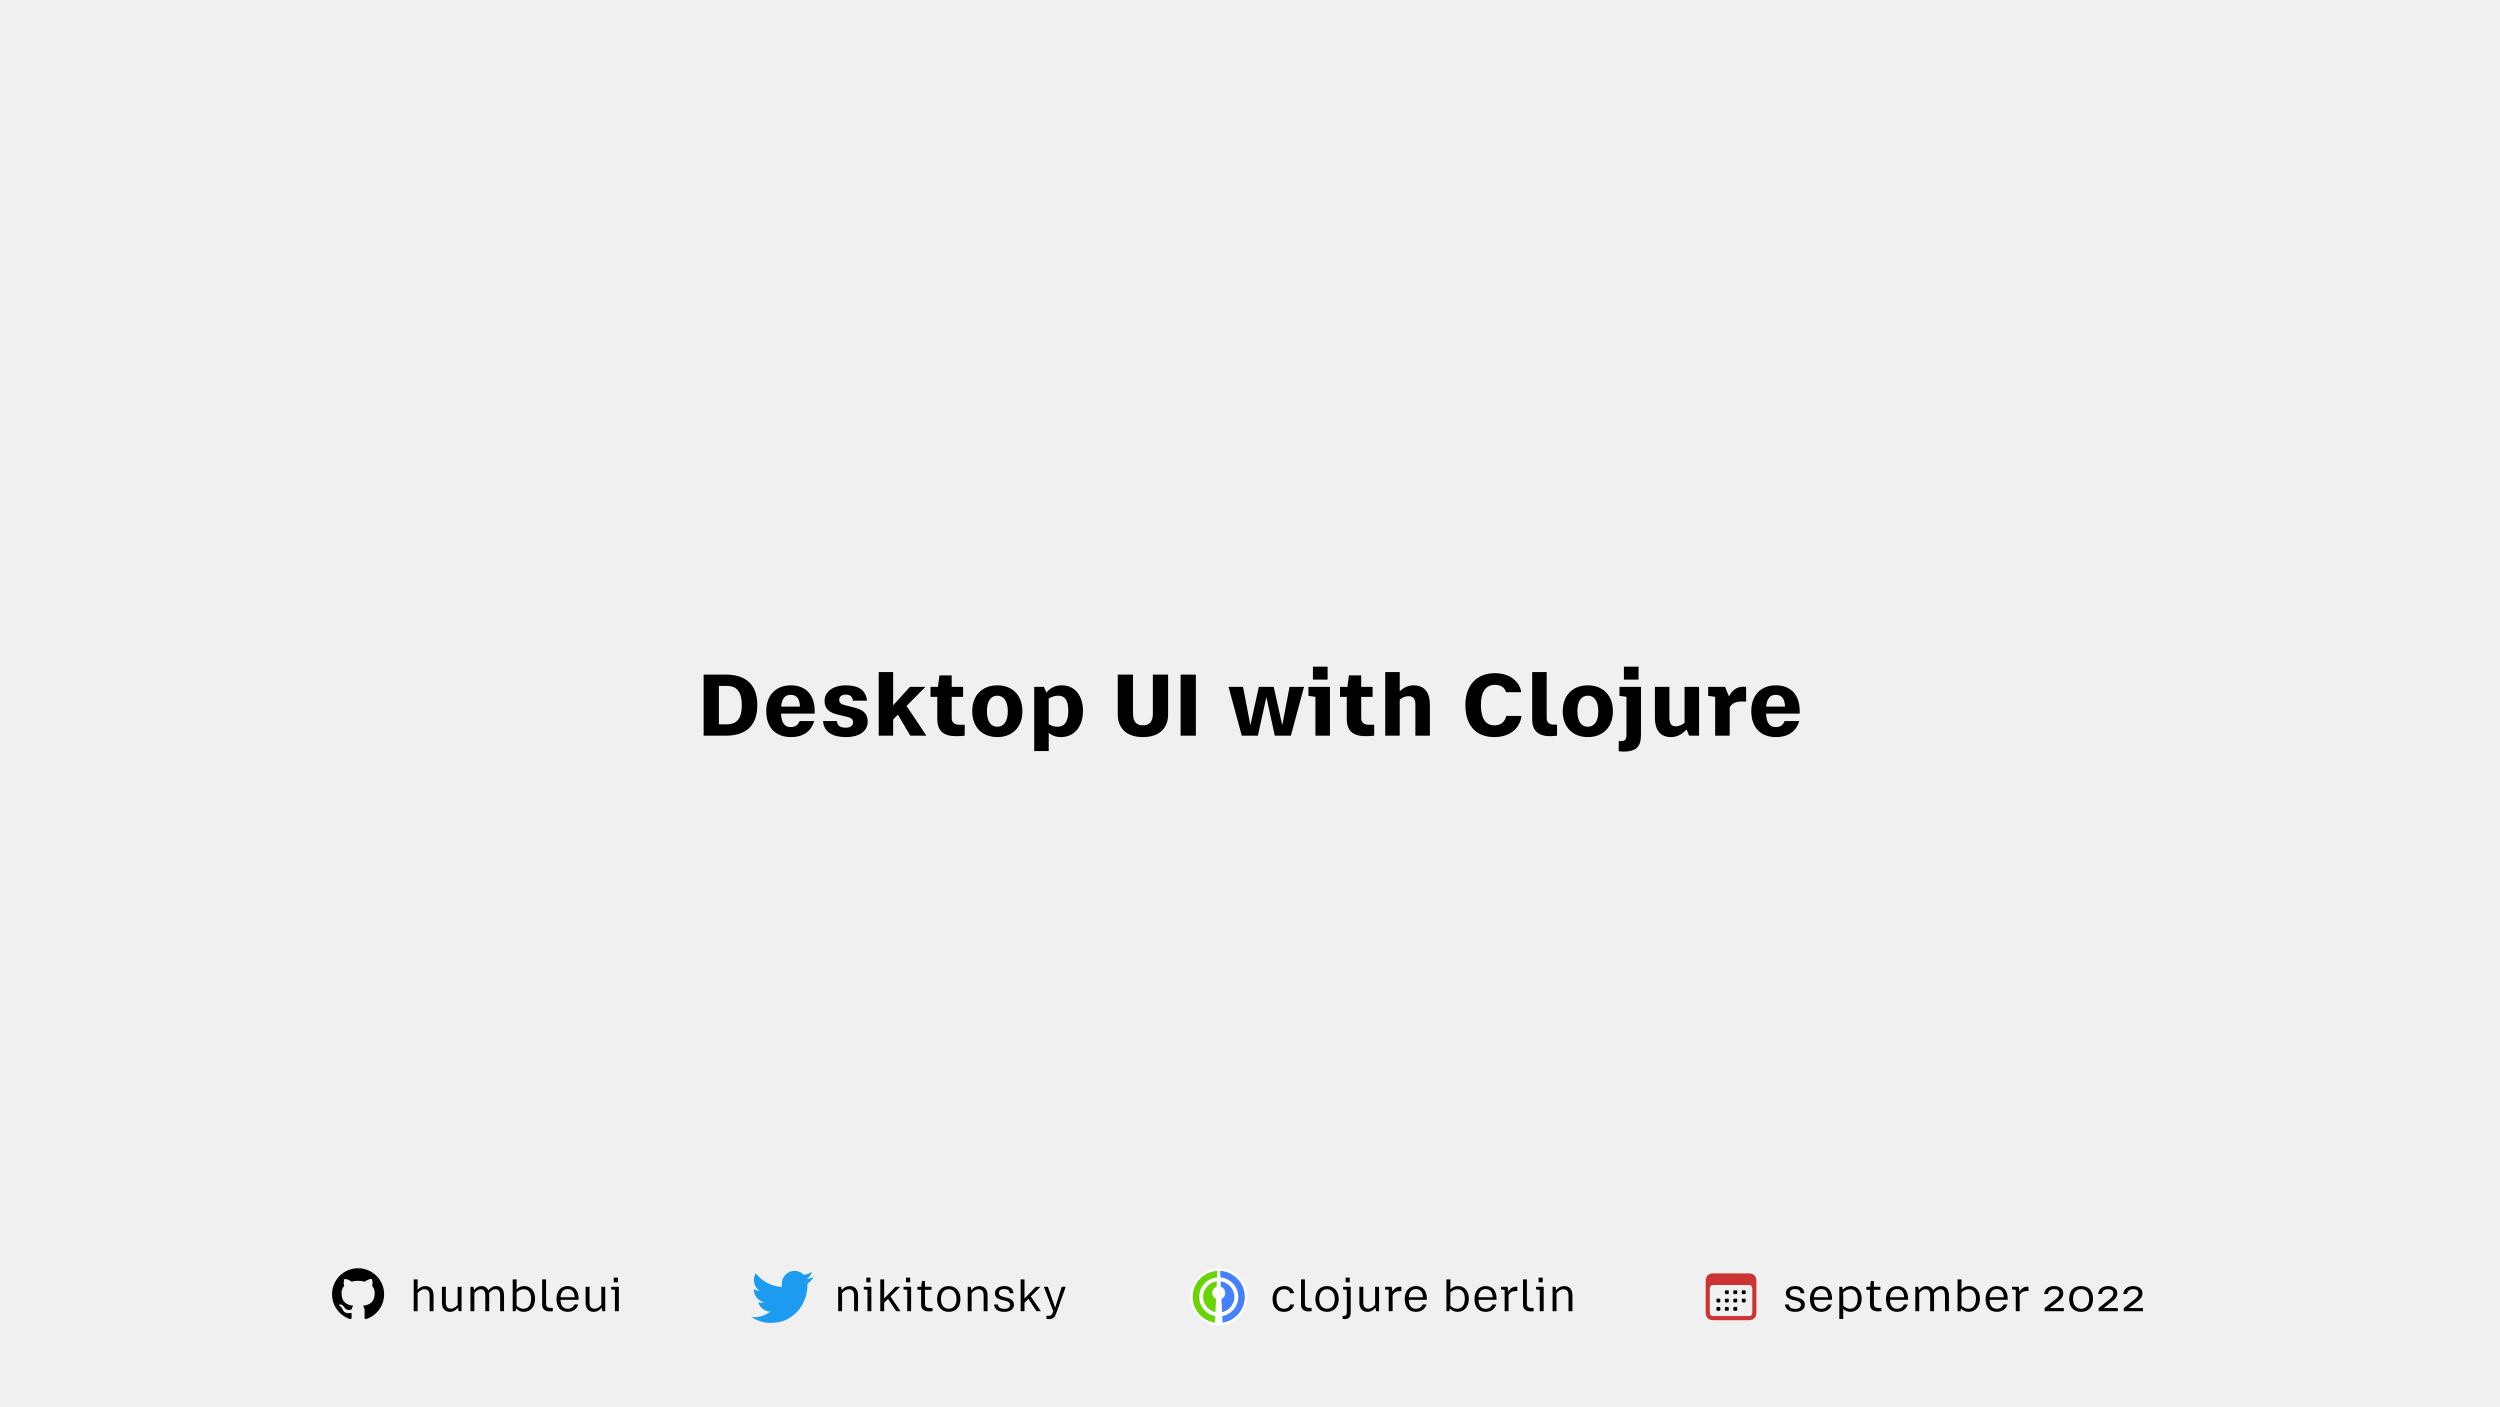
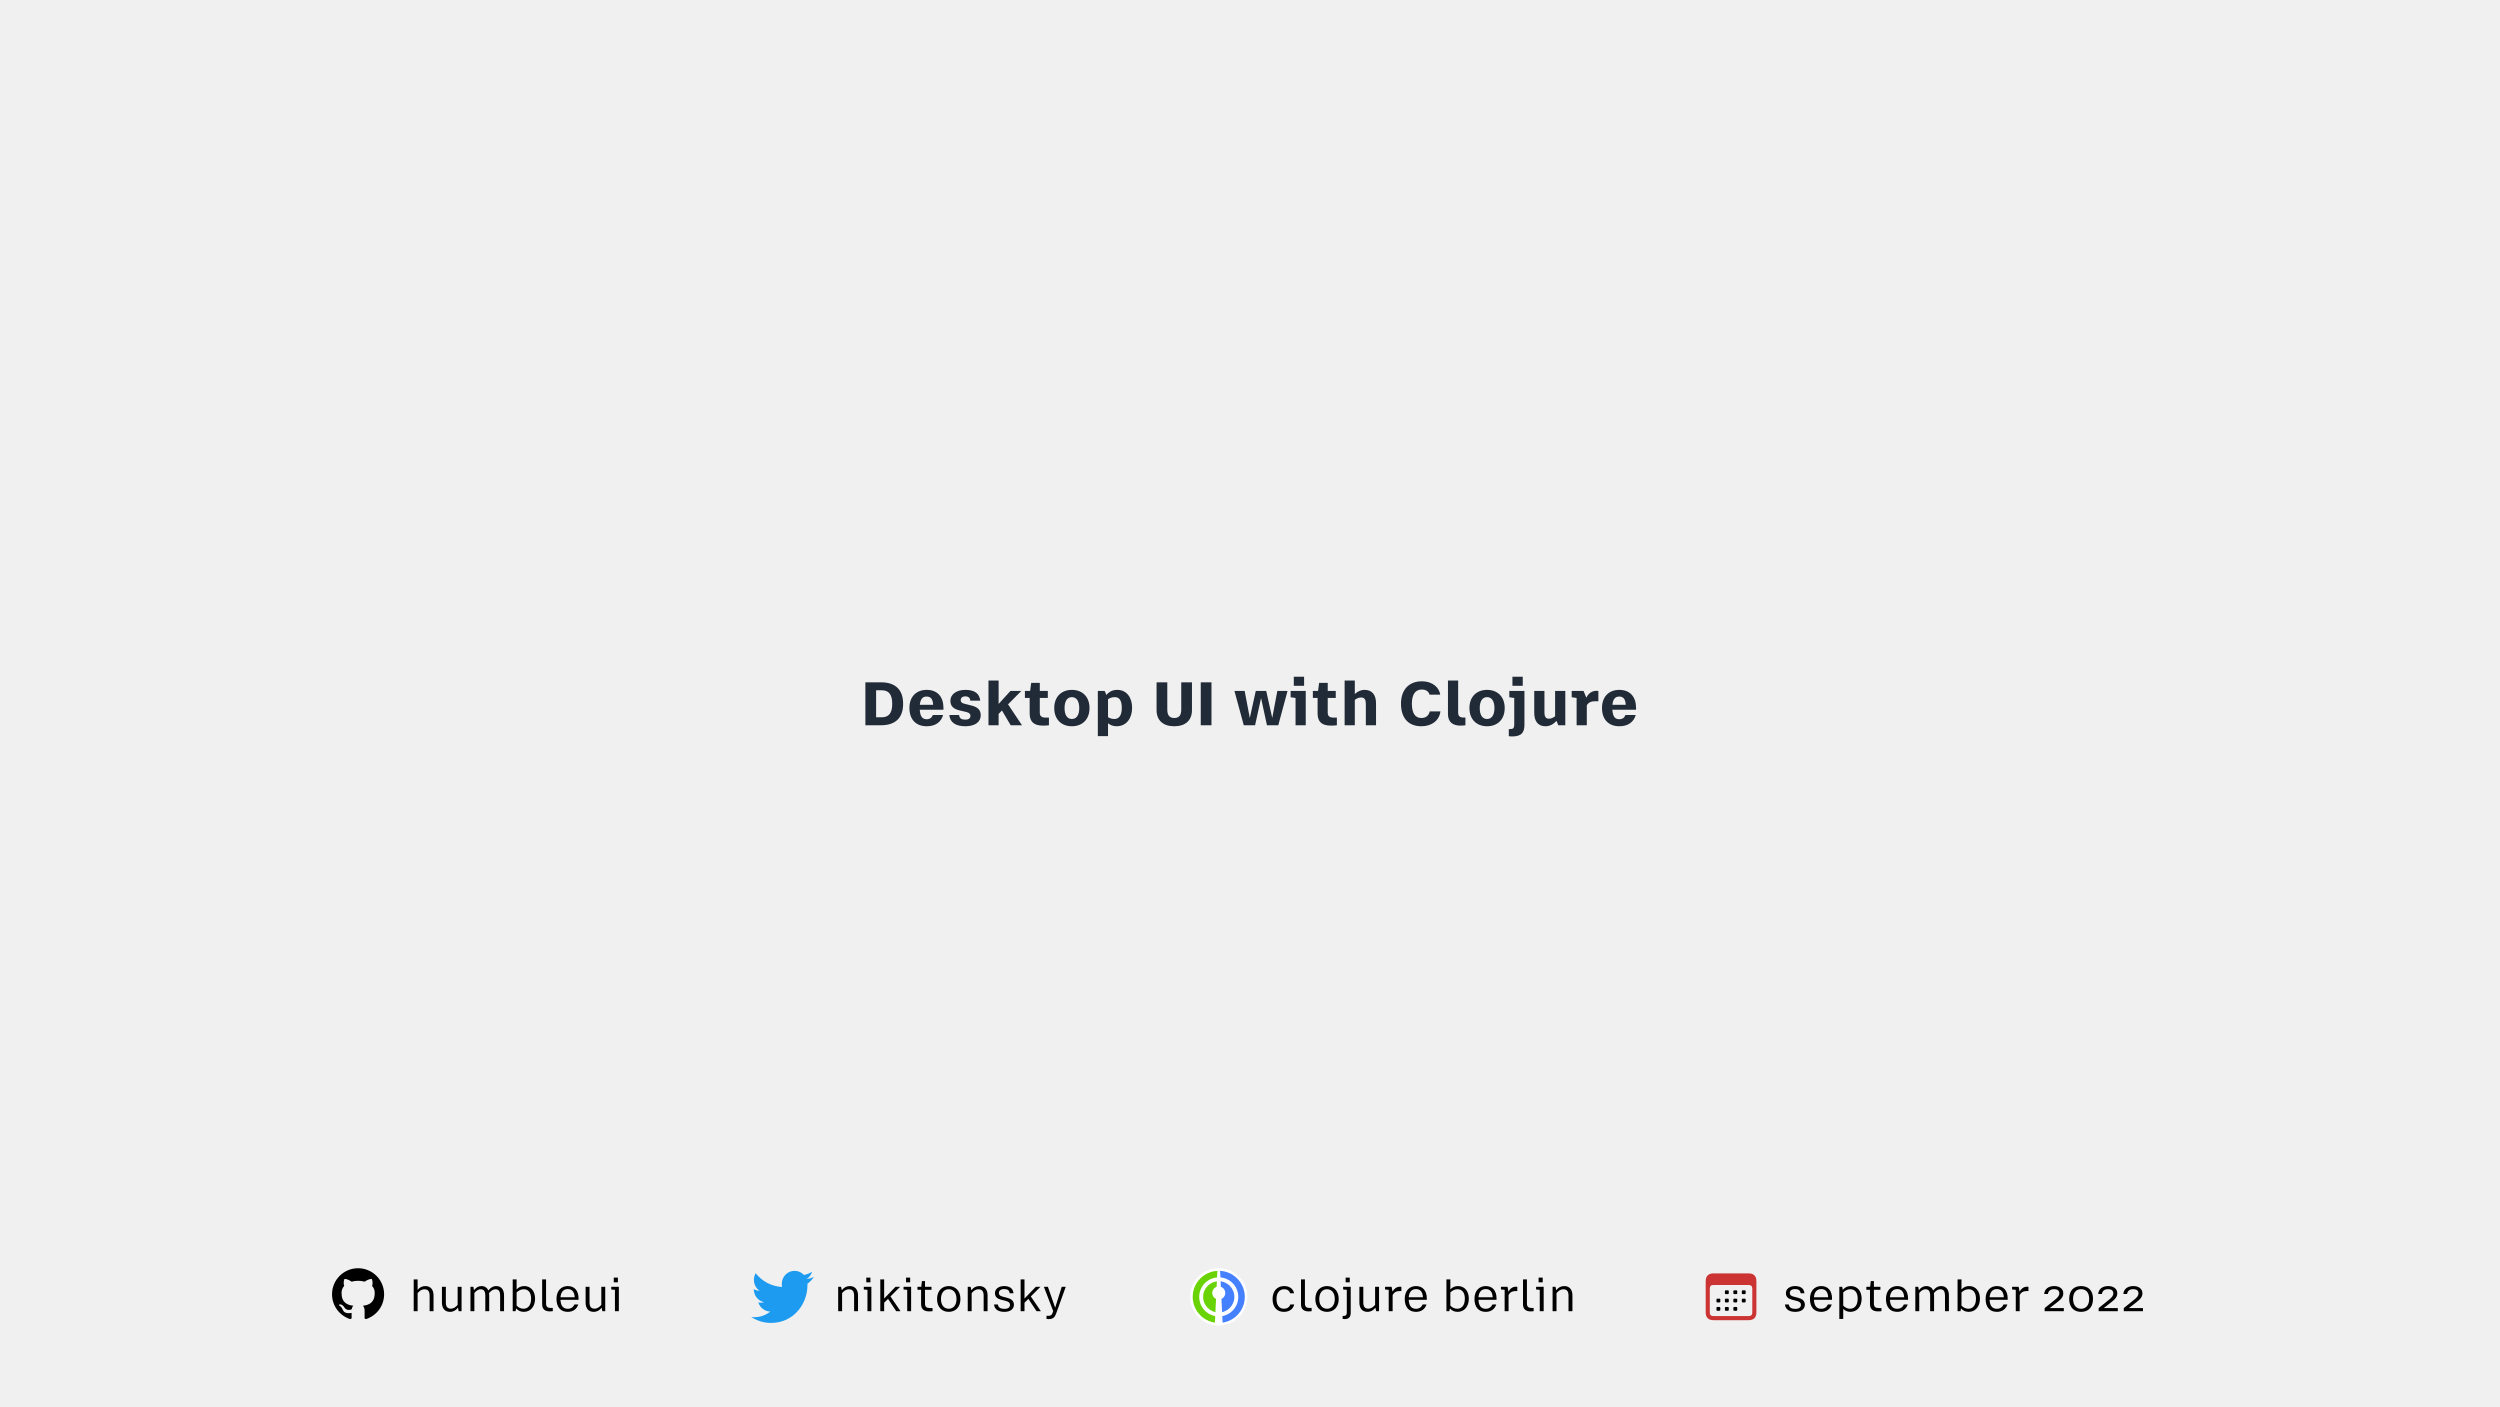
<svg xmlns="http://www.w3.org/2000/svg" width="1920" height="1080" viewBox="0 0 1920 1080" fill="none">
  <path d="M625 980.736C623.235 981.538 621.339 982.08 619.345 982.325C621.379 981.076 622.939 979.095 623.675 976.737C621.772 977.894 619.664 978.735 617.421 979.186C615.625 977.227 613.067 976 610.234 976C604.797 976 600.387 980.522 600.387 986.101C600.387 986.89 600.476 987.657 600.641 988.398C592.453 987.976 585.2 983.955 580.342 977.847C579.497 979.342 579.01 981.076 579.01 982.923C579.01 986.426 580.75 989.519 583.391 991.329C581.775 991.275 580.258 990.822 578.93 990.065V990.195C578.93 995.087 582.323 999.169 586.83 1000.1C586.001 1000.33 585.132 1000.45 584.236 1000.45C583.602 1000.45 582.983 1000.39 582.382 1000.27C583.636 1004.28 587.272 1007.2 591.582 1007.28C588.21 1009.99 583.963 1011.6 579.351 1011.6C578.556 1011.6 577.772 1011.56 577 1011.46C581.359 1014.33 586.534 1016 592.094 1016C610.211 1016 620.115 1000.61 620.115 987.271C620.115 986.838 620.104 986.4 620.085 985.966C622.009 984.54 623.679 982.765 624.996 980.743L625 980.736Z" fill="#1D9BF0" />
  <path d="M652.649 987.704C649.993 987.704 648.041 988.888 646.505 990.904L645.929 988.248H643.721V1007H646.729V993.144C648.041 991.512 649.705 990.168 652.041 990.168C654.857 990.168 655.945 991.992 655.945 995V1007H658.953V994.808C658.953 990.648 656.873 987.704 652.649 987.704ZM665.308 981.208V984.824H668.476V981.208H665.308ZM669.212 988.248H663.388V990.328L666.204 990.584V1007H669.212V988.248ZM691.617 1007L683.873 995.672L691.297 988.248H687.745L679.041 997.272V982.584H676.065V1007H679.041V1000.5L682.017 997.528L688.289 1007H691.617ZM695.839 981.208V984.824H699.007V981.208H695.839ZM699.743 988.248H693.919V990.328L696.735 990.584V1007H699.743V988.248ZM713.956 1004.57C711.62 1004.57 710.404 1003.58 710.404 1001.27V990.584H715.396V988.248H710.404V983.864H708.036L707.524 988.248H704.612V990.584H707.396V1001.53C707.396 1005.43 709.604 1007.16 713.636 1007.16C714.5 1007.16 715.46 1007.1 716.196 1007V1004.57H713.956ZM728.62 1007.51C733.708 1007.51 737.612 1003.99 737.612 997.656C737.612 991.256 733.676 987.704 728.62 987.704C723.596 987.704 719.66 991.224 719.66 997.656C719.66 1003.99 723.532 1007.51 728.62 1007.51ZM728.62 1005.11C725.228 1005.11 722.668 1002.55 722.668 997.656C722.668 992.696 725.228 990.136 728.62 990.136C732.044 990.136 734.604 992.696 734.604 997.656C734.604 1002.55 732.044 1005.11 728.62 1005.11ZM752.149 987.704C749.493 987.704 747.541 988.888 746.005 990.904L745.429 988.248H743.221V1007H746.229V993.144C747.541 991.512 749.205 990.168 751.541 990.168C754.357 990.168 755.445 991.992 755.445 995V1007H758.453V994.808C758.453 990.648 756.373 987.704 752.149 987.704ZM771.432 1007.51C776.04 1007.51 778.696 1005.24 778.696 1002.04C778.696 998.808 776.36 997.464 773.448 996.696L770.056 995.8C768.488 995.352 767.144 994.872 767.144 992.92C767.144 991.256 768.552 990.008 771.176 990.008C773.736 990.008 775.208 990.936 775.432 993.24H778.376C778.024 989.528 775.464 987.704 771.176 987.704C766.888 987.704 764.136 989.976 764.136 993.08C764.136 996.248 766.248 997.496 768.84 998.168L772.232 999.032C774.664 999.672 775.688 1000.5 775.688 1002.1C775.688 1003.9 774.344 1005.21 771.432 1005.21C768.424 1005.21 766.696 1004.22 766.376 1001.82H763.4C763.784 1005.4 766.376 1007.51 771.432 1007.51ZM799.398 1007L791.654 995.672L799.078 988.248H795.526L786.822 997.272V982.584H783.846V1007H786.822V1000.5L789.798 997.528L796.07 1007H799.398ZM805.412 1013.08C808.772 1013.08 810.148 1011.51 811.044 1008.98L818.5 988.248H815.428L810.372 1004.31L804.772 988.248H801.7L808.868 1006.94L808.292 1008.54C807.684 1010.2 806.532 1010.55 805.22 1010.55H803.716V1012.92C804.164 1013.02 804.836 1013.08 805.412 1013.08Z" fill="black" />
  <path fill-rule="evenodd" clip-rule="evenodd" d="M275 974C263.95 974 255 982.95 255 994C255 1002.85 260.725 1010.33 268.675 1012.98C269.675 1013.15 270.05 1012.55 270.05 1012.03C270.05 1011.55 270.025 1009.98 270.025 1008.3C265 1009.23 263.7 1007.07 263.3 1005.95C263.075 1005.37 262.1 1003.6 261.25 1003.12C260.55 1002.75 259.55 1001.82 261.225 1001.8C262.8 1001.77 263.925 1003.25 264.3 1003.85C266.1 1006.87 268.975 1006.03 270.125 1005.5C270.3 1004.2 270.825 1003.32 271.4 1002.82C266.95 1002.32 262.3 1000.6 262.3 992.95C262.3 990.775 263.075 988.975 264.35 987.575C264.15 987.075 263.45 985.025 264.55 982.275C264.55 982.275 266.225 981.75 270.05 984.325C271.65 983.875 273.35 983.65 275.05 983.65C276.75 983.65 278.45 983.875 280.05 984.325C283.875 981.725 285.55 982.275 285.55 982.275C286.65 985.025 285.95 987.075 285.75 987.575C287.025 988.975 287.8 990.75 287.8 992.95C287.8 1000.62 283.125 1002.32 278.675 1002.82C279.4 1003.45 280.025 1004.65 280.025 1006.53C280.025 1009.2 280 1011.35 280 1012.03C280 1012.55 280.375 1013.18 281.375 1012.98C285.345 1011.63 288.795 1009.08 291.24 1005.68C293.684 1002.28 294.999 998.191 295 994C295 982.95 286.05 974 275 974Z" fill="black" />
  <path d="M326.649 987.704C324.121 987.704 322.265 988.792 320.729 990.616V982.584H317.721V1007H320.729V993.144C322.041 991.512 323.705 990.168 326.041 990.168C328.857 990.168 329.945 991.992 329.945 995V1007H332.953V994.808C332.953 990.648 330.873 987.704 326.649 987.704ZM351.468 1002.14C350.188 1003.67 348.492 1005.05 346.22 1005.05C343.724 1005.05 342.412 1003.58 342.412 1000.28V988.248H339.404V1000.41C339.404 1004.6 341.484 1007.51 345.58 1007.51C348.204 1007.51 350.124 1006.33 351.724 1004.31L352.268 1007H354.476V988.248H351.468V1002.14ZM381.155 987.704C378.499 987.704 376.611 989.112 375.043 991.096C374.147 989.016 372.387 987.704 369.763 987.704C367.331 987.704 365.571 988.888 364.067 990.872L363.523 988.248H361.315V1007H364.323V993.016C365.571 991.48 367.107 990.168 369.219 990.168C371.715 990.168 372.707 991.928 372.707 995V1007H375.715V994.808C375.715 994.2 375.683 993.656 375.587 993.112C376.867 991.576 378.403 990.168 380.611 990.168C383.139 990.168 384.099 991.96 384.099 995V1007H387.107V994.808C387.107 990.68 385.155 987.704 381.155 987.704ZM402.68 987.704C400.248 987.704 398.328 988.536 396.76 990.296V982.584H393.752V1007H395.96L396.408 1004.86C397.848 1006.46 399.704 1007.51 402.264 1007.51C407.32 1007.51 410.936 1003.61 410.936 997.368C410.936 991.512 407.608 987.704 402.68 987.704ZM402.04 1005.11C399.8 1005.11 398.072 1004.06 396.76 1002.68V992.6C398.136 991.288 399.896 990.136 402.264 990.136C405.56 990.136 407.896 992.472 407.896 997.368C407.896 1002.9 405.176 1005.11 402.04 1005.11ZM422.773 1004.5C420.757 1004.5 419.381 1003.64 419.381 1001.24V982.584H416.373V1001.69C416.341 1005.72 418.965 1007.16 422.229 1007.16C423.093 1007.16 423.701 1007.1 424.533 1007V1004.5H422.773ZM444.339 997.368C444.339 991.064 441.139 987.704 436.051 987.704C431.155 987.704 427.379 991.128 427.379 997.592C427.379 1003.99 430.675 1007.51 436.019 1007.51C440.083 1007.51 442.963 1005.4 444.115 1001.82H441.171C440.211 1003.96 438.515 1005.14 436.019 1005.14C432.659 1005.14 430.643 1003.03 430.451 998.232H444.339V997.368ZM430.451 996.28C430.739 992.44 432.627 990.008 436.051 990.008C439.411 990.008 441.171 992.248 441.363 996.28H430.451ZM461.812 1002.14C460.532 1003.67 458.836 1005.05 456.564 1005.05C454.068 1005.05 452.756 1003.58 452.756 1000.28V988.248H449.748V1000.41C449.748 1004.6 451.828 1007.51 455.924 1007.51C458.548 1007.51 460.468 1006.33 462.068 1004.31L462.612 1007H464.82V988.248H461.812V1002.14ZM471.37 981.208V984.824H474.538V981.208H471.37ZM475.274 988.248H469.45V990.328L472.266 990.584V1007H475.274V988.248Z" fill="black" />
  <path d="M1316.11 1013.91H1342.79C1346.88 1013.91 1348.91 1011.88 1348.91 1007.85V984.004C1348.91 979.98 1346.88 977.949 1342.79 977.949H1316.11C1312.03 977.949 1309.98 979.961 1309.98 984.004V1007.85C1309.98 1011.89 1312.03 1013.91 1316.11 1013.91ZM1315.82 1010.76C1314.08 1010.76 1313.12 1009.84 1313.12 1008.03V989.609C1313.12 987.812 1314.08 986.875 1315.82 986.875H1343.05C1344.79 986.875 1345.76 987.812 1345.76 989.609V1008.03C1345.76 1009.84 1344.79 1010.76 1343.05 1010.76H1315.82Z" fill="#CC3333" />
  <path d="M1326.8 993.887H1325.64C1324.96 993.887 1324.73 993.691 1324.73 993.008V991.855C1324.73 991.172 1324.96 990.957 1325.64 990.957H1326.8C1327.48 990.957 1327.7 991.172 1327.7 991.855V993.008C1327.7 993.691 1327.48 993.887 1326.8 993.887Z" fill="black" />
  <path d="M1333.28 993.887H1332.13C1331.45 993.887 1331.21 993.691 1331.21 993.008V991.855C1331.21 991.172 1331.45 990.957 1332.13 990.957H1333.28C1333.96 990.957 1334.2 991.172 1334.2 991.855V993.008C1334.2 993.691 1333.96 993.887 1333.28 993.887Z" fill="black" />
  <path d="M1339.77 993.887H1338.61C1337.93 993.887 1337.71 993.691 1337.71 993.008V991.855C1337.71 991.172 1337.93 990.957 1338.61 990.957H1339.77C1340.45 990.957 1340.68 991.172 1340.68 991.855V993.008C1340.68 993.691 1340.45 993.887 1339.77 993.887Z" fill="black" />
  <path d="M1320.29 1000.27H1319.16C1318.46 1000.27 1318.24 1000.08 1318.24 999.395V998.242C1318.24 997.559 1318.46 997.363 1319.16 997.363H1320.29C1321 997.363 1321.21 997.559 1321.21 998.242V999.395C1321.21 1000.08 1321 1000.27 1320.29 1000.27Z" fill="black" />
  <path d="M1326.8 1000.27H1325.64C1324.96 1000.27 1324.73 1000.08 1324.73 999.395V998.242C1324.73 997.559 1324.96 997.363 1325.64 997.363H1326.8C1327.48 997.363 1327.7 997.559 1327.7 998.242V999.395C1327.7 1000.08 1327.48 1000.27 1326.8 1000.27Z" fill="black" />
  <path d="M1333.28 1000.27H1332.13C1331.45 1000.27 1331.21 1000.08 1331.21 999.395V998.242C1331.21 997.559 1331.45 997.363 1332.13 997.363H1333.28C1333.96 997.363 1334.2 997.559 1334.2 998.242V999.395C1334.2 1000.08 1333.96 1000.27 1333.28 1000.27Z" fill="black" />
  <path d="M1339.77 1000.27H1338.61C1337.93 1000.27 1337.71 1000.08 1337.71 999.395V998.242C1337.71 997.559 1337.93 997.363 1338.61 997.363H1339.77C1340.45 997.363 1340.68 997.559 1340.68 998.242V999.395C1340.68 1000.08 1340.45 1000.27 1339.77 1000.27Z" fill="black" />
  <path d="M1320.29 1006.68H1319.16C1318.46 1006.68 1318.24 1006.46 1318.24 1005.78V1004.63C1318.24 1003.95 1318.46 1003.75 1319.16 1003.75H1320.29C1321 1003.75 1321.21 1003.95 1321.21 1004.63V1005.78C1321.21 1006.46 1321 1006.68 1320.29 1006.68Z" fill="black" />
  <path d="M1326.8 1006.68H1325.64C1324.96 1006.68 1324.73 1006.46 1324.73 1005.78V1004.63C1324.73 1003.95 1324.96 1003.75 1325.64 1003.75H1326.8C1327.48 1003.75 1327.7 1003.95 1327.7 1004.63V1005.78C1327.7 1006.46 1327.48 1006.68 1326.8 1006.68Z" fill="black" />
  <path d="M1333.28 1006.68H1332.13C1331.45 1006.68 1331.21 1006.46 1331.21 1005.78V1004.63C1331.21 1003.95 1331.45 1003.75 1332.13 1003.75H1333.28C1333.96 1003.75 1334.2 1003.95 1334.2 1004.63V1005.78C1334.2 1006.46 1333.96 1006.68 1333.28 1006.68Z" fill="black" />
  <path d="M1378.87 1007.51C1383.48 1007.51 1386.13 1005.24 1386.13 1002.04C1386.13 998.808 1383.8 997.464 1380.89 996.696L1377.49 995.8C1375.93 995.352 1374.58 994.872 1374.58 992.92C1374.58 991.256 1375.99 990.008 1378.61 990.008C1381.17 990.008 1382.65 990.936 1382.87 993.24H1385.81C1385.46 989.528 1382.9 987.704 1378.61 987.704C1374.33 987.704 1371.57 989.976 1371.57 993.08C1371.57 996.248 1373.69 997.496 1376.28 998.168L1379.67 999.032C1382.1 999.672 1383.13 1000.5 1383.13 1002.1C1383.13 1003.9 1381.78 1005.21 1378.87 1005.21C1375.86 1005.21 1374.13 1004.22 1373.81 1001.82H1370.84C1371.22 1005.4 1373.81 1007.51 1378.87 1007.51ZM1407 997.368C1407 991.064 1403.8 987.704 1398.71 987.704C1393.81 987.704 1390.04 991.128 1390.04 997.592C1390.04 1003.99 1393.33 1007.51 1398.68 1007.51C1402.74 1007.51 1405.62 1005.4 1406.77 1001.82H1403.83C1402.87 1003.96 1401.17 1005.14 1398.68 1005.14C1395.32 1005.14 1393.3 1003.03 1393.11 998.232H1407V997.368ZM1393.11 996.28C1393.4 992.44 1395.28 990.008 1398.71 990.008C1402.07 990.008 1403.83 992.248 1404.02 996.28H1393.11ZM1421.49 987.704C1418.93 987.704 1416.92 988.632 1415.28 990.616L1414.8 988.248H1412.6V1012.92H1415.6V1005.24C1416.98 1006.62 1418.74 1007.51 1421.08 1007.51C1426.13 1007.51 1429.75 1003.61 1429.75 997.368C1429.75 991.512 1426.42 987.704 1421.49 987.704ZM1420.85 1005.11C1418.64 1005.11 1416.95 1004.06 1415.6 1002.71V992.6C1417.01 991.256 1418.74 990.136 1421.08 990.136C1424.37 990.136 1426.71 992.472 1426.71 997.368C1426.71 1002.9 1423.99 1005.11 1420.85 1005.11ZM1442.71 1004.57C1440.37 1004.57 1439.15 1003.58 1439.15 1001.27V990.584H1444.15V988.248H1439.15V983.864H1436.79L1436.27 988.248H1433.36V990.584H1436.15V1001.53C1436.15 1005.43 1438.35 1007.16 1442.39 1007.16C1443.25 1007.16 1444.21 1007.1 1444.95 1007V1004.57H1442.71ZM1465.37 997.368C1465.37 991.064 1462.17 987.704 1457.08 987.704C1452.19 987.704 1448.41 991.128 1448.41 997.592C1448.41 1003.99 1451.71 1007.51 1457.05 1007.51C1461.11 1007.51 1463.99 1005.4 1465.15 1001.82H1462.2C1461.24 1003.96 1459.55 1005.14 1457.05 1005.14C1453.69 1005.14 1451.67 1003.03 1451.48 998.232H1465.37V997.368ZM1451.48 996.28C1451.77 992.44 1453.66 990.008 1457.08 990.008C1460.44 990.008 1462.2 992.248 1462.39 996.28H1451.48ZM1490.81 987.704C1488.15 987.704 1486.27 989.112 1484.7 991.096C1483.8 989.016 1482.04 987.704 1479.42 987.704C1476.99 987.704 1475.23 988.888 1473.72 990.872L1473.18 988.248H1470.97V1007H1473.98V993.016C1475.23 991.48 1476.76 990.168 1478.87 990.168C1481.37 990.168 1482.36 991.928 1482.36 995V1007H1485.37V994.808C1485.37 994.2 1485.34 993.656 1485.24 993.112C1486.52 991.576 1488.06 990.168 1490.27 990.168C1492.79 990.168 1493.75 991.96 1493.75 995V1007H1496.76V994.808C1496.76 990.68 1494.81 987.704 1490.81 987.704ZM1512.34 987.704C1509.9 987.704 1507.98 988.536 1506.42 990.296V982.584H1503.41V1007H1505.62L1506.06 1004.86C1507.5 1006.46 1509.36 1007.51 1511.92 1007.51C1516.98 1007.51 1520.59 1003.61 1520.59 997.368C1520.59 991.512 1517.26 987.704 1512.34 987.704ZM1511.7 1005.11C1509.46 1005.11 1507.73 1004.06 1506.42 1002.68V992.6C1507.79 991.288 1509.55 990.136 1511.92 990.136C1515.22 990.136 1517.55 992.472 1517.55 997.368C1517.55 1002.9 1514.83 1005.11 1511.7 1005.11ZM1541.9 997.368C1541.9 991.064 1538.7 987.704 1533.61 987.704C1528.72 987.704 1524.94 991.128 1524.94 997.592C1524.94 1003.99 1528.24 1007.51 1533.58 1007.51C1537.65 1007.51 1540.53 1005.4 1541.68 1001.82H1538.73C1537.77 1003.96 1536.08 1005.14 1533.58 1005.14C1530.22 1005.14 1528.21 1003.03 1528.01 998.232H1541.9V997.368ZM1528.01 996.28C1528.3 992.44 1530.19 990.008 1533.61 990.008C1536.97 990.008 1538.73 992.248 1538.93 996.28H1528.01ZM1556.62 988.184C1554.29 988.184 1552.21 989.72 1551.05 991.992L1550.32 988.248H1545.29V990.328L1548.11 990.584V1007H1551.12V994.712C1552.27 992.184 1554.32 991.544 1556.56 991.544H1557.84V988.248C1557.55 988.216 1557.17 988.184 1556.62 988.184ZM1580.4 999.768C1582.84 997.848 1584.6 996.088 1584.6 993.24C1584.6 989.944 1581.94 987.704 1577.65 987.704C1573.17 987.704 1570.29 989.944 1569.94 993.784H1572.79C1573.17 991.352 1574.77 990.072 1577.65 990.072C1580.08 990.072 1581.56 991.192 1581.56 993.24C1581.56 995.32 1580.08 996.696 1578.04 998.36L1570.29 1004.6V1007H1585.01V1004.6H1574.2L1580.4 999.768ZM1598.28 1007.51C1603.37 1007.51 1607.43 1004.47 1607.43 997.56C1607.43 990.552 1603.37 987.704 1598.28 987.704C1593.19 987.704 1589.13 990.552 1589.13 997.56C1589.13 1004.47 1593.23 1007.51 1598.28 1007.51ZM1598.31 1005.14C1595.05 1005.14 1592.11 1002.9 1592.11 997.56C1592.11 992.088 1595.02 990.072 1598.28 990.072C1601.58 990.072 1604.49 992.152 1604.49 997.56C1604.49 1002.94 1601.51 1005.14 1598.31 1005.14ZM1621.87 999.768C1624.31 997.848 1626.07 996.088 1626.07 993.24C1626.07 989.944 1623.41 987.704 1619.12 987.704C1614.64 987.704 1611.76 989.944 1611.41 993.784H1614.26C1614.64 991.352 1616.24 990.072 1619.12 990.072C1621.55 990.072 1623.03 991.192 1623.03 993.24C1623.03 995.32 1621.55 996.696 1619.51 998.36L1611.76 1004.6V1007H1626.48V1004.6H1615.67L1621.87 999.768ZM1641.19 999.768C1643.62 997.848 1645.38 996.088 1645.38 993.24C1645.38 989.944 1642.72 987.704 1638.43 987.704C1633.95 987.704 1631.07 989.944 1630.72 993.784H1633.57C1633.95 991.352 1635.55 990.072 1638.43 990.072C1640.87 990.072 1642.34 991.192 1642.34 993.24C1642.34 995.32 1640.87 996.696 1638.82 998.36L1631.07 1004.6V1007H1645.79V1004.6H1634.98L1641.19 999.768Z" fill="black" />
  <circle cx="936" cy="996" r="22" fill="white" />
  <path d="M936 1016C924.954 1016 916 1007.05 916 996C916 984.954 924.954 976 936 976V1016Z" fill="#6AD305" />
  <path d="M936 1016C947.046 1016 956 1007.05 956 996C956 984.954 947.046 976 936 976V1016Z" fill="#4581FF" />
  <circle cx="936" cy="996" r="15" fill="white" />
  <path d="M936 984C929.373 984 924 989.373 924 996C924 1002.63 929.373 1008 936 1008V984Z" fill="#6AD305" />
  <path d="M936 984C942.627 984 948 989.373 948 996C948 1002.63 942.627 1008 936 1008V984Z" fill="#4581FF" />
  <path d="M937 975H935L933 1017.04L939 1017L937 975Z" fill="white" />
  <circle cx="936" cy="993" r="5" fill="white" />
  <path d="M986.068 1007.51C990.036 1007.51 993.108 1005.46 993.972 1001.82H990.964C990.26 1003.99 988.34 1005.11 986.068 1005.11C982.708 1005.11 980.34 1002.62 980.34 997.656C980.34 992.76 982.772 990.136 986.164 990.136C988.948 990.136 990.196 991.416 990.868 993.24H993.876C993.108 989.944 990.644 987.704 986.164 987.704C980.916 987.704 977.332 991.448 977.332 997.656C977.332 1003.96 980.724 1007.51 986.068 1007.51ZM1005.57 1004.5C1003.55 1004.5 1002.18 1003.64 1002.18 1001.24V982.584H999.17V1001.69C999.138 1005.72 1001.76 1007.16 1005.03 1007.16C1005.89 1007.16 1006.5 1007.1 1007.33 1007V1004.5H1005.57ZM1019.14 1007.51C1024.22 1007.51 1028.13 1003.99 1028.13 997.656C1028.13 991.256 1024.19 987.704 1019.14 987.704C1014.11 987.704 1010.18 991.224 1010.18 997.656C1010.18 1003.99 1014.05 1007.51 1019.14 1007.51ZM1019.14 1005.11C1015.74 1005.11 1013.18 1002.55 1013.18 997.656C1013.18 992.696 1015.74 990.136 1019.14 990.136C1022.56 990.136 1025.12 992.696 1025.12 997.656C1025.12 1002.55 1022.56 1005.11 1019.14 1005.11ZM1033.45 981.208V984.824H1036.62V981.208H1033.45ZM1037.35 988.248H1031.53V990.328L1034.34 990.584V1008.06C1034.34 1009.98 1033.54 1010.62 1032.14 1010.62H1031.14V1012.92C1031.53 1013.02 1032.01 1013.08 1032.65 1013.08C1036.26 1013.08 1037.35 1011.03 1037.35 1007.99V988.248ZM1056.08 1002.14C1054.8 1003.67 1053.1 1005.05 1050.83 1005.05C1048.33 1005.05 1047.02 1003.58 1047.02 1000.28V988.248H1044.01V1000.41C1044.01 1004.6 1046.09 1007.51 1050.19 1007.51C1052.81 1007.51 1054.73 1006.33 1056.33 1004.31L1056.88 1007H1059.09V988.248H1056.08V1002.14ZM1075.04 988.184C1072.71 988.184 1070.63 989.72 1069.48 991.992L1068.74 988.248H1063.72V990.328L1066.53 990.584V1007H1069.54V994.712C1070.69 992.184 1072.74 991.544 1074.98 991.544H1076.26V988.248C1075.97 988.216 1075.59 988.184 1075.04 988.184ZM1095.79 997.368C1095.79 991.064 1092.59 987.704 1087.5 987.704C1082.61 987.704 1078.83 991.128 1078.83 997.592C1078.83 1003.99 1082.13 1007.51 1087.47 1007.51C1091.54 1007.51 1094.42 1005.4 1095.57 1001.82H1092.62C1091.66 1003.96 1089.97 1005.14 1087.47 1005.14C1084.11 1005.14 1082.1 1003.03 1081.9 998.232H1095.79V997.368ZM1081.9 996.28C1082.19 992.44 1084.08 990.008 1087.5 990.008C1090.86 990.008 1092.62 992.248 1092.82 996.28H1081.9ZM1119.79 987.704C1117.36 987.704 1115.44 988.536 1113.87 990.296V982.584H1110.86V1007H1113.07L1113.52 1004.86C1114.96 1006.46 1116.81 1007.51 1119.37 1007.51C1124.43 1007.51 1128.05 1003.61 1128.05 997.368C1128.05 991.512 1124.72 987.704 1119.79 987.704ZM1119.15 1005.11C1116.91 1005.11 1115.18 1004.06 1113.87 1002.68V992.6C1115.25 991.288 1117.01 990.136 1119.37 990.136C1122.67 990.136 1125.01 992.472 1125.01 997.368C1125.01 1002.9 1122.29 1005.11 1119.15 1005.11ZM1149.35 997.368C1149.35 991.064 1146.15 987.704 1141.07 987.704C1136.17 987.704 1132.39 991.128 1132.39 997.592C1132.39 1003.99 1135.69 1007.51 1141.03 1007.51C1145.1 1007.51 1147.98 1005.4 1149.13 1001.82H1146.19C1145.23 1003.96 1143.53 1005.14 1141.03 1005.14C1137.67 1005.14 1135.66 1003.03 1135.47 998.232H1149.35V997.368ZM1135.47 996.28C1135.75 992.44 1137.64 990.008 1141.07 990.008C1144.43 990.008 1146.19 992.248 1146.38 996.28H1135.47ZM1164.08 988.184C1161.74 988.184 1159.66 989.72 1158.51 991.992L1157.77 988.248H1152.75V990.328L1155.56 990.584V1007H1158.57V994.712C1159.72 992.184 1161.77 991.544 1164.01 991.544H1165.29V988.248C1165 988.216 1164.62 988.184 1164.08 988.184ZM1176.07 1004.5C1174.05 1004.5 1172.68 1003.64 1172.68 1001.24V982.584H1169.67V1001.69C1169.64 1005.72 1172.26 1007.16 1175.53 1007.16C1176.39 1007.16 1177 1007.1 1177.83 1007V1004.5H1176.07ZM1181.64 981.208V984.824H1184.8V981.208H1181.64ZM1185.54 988.248H1179.72V990.328L1182.53 990.584V1007H1185.54V988.248ZM1201.32 987.704C1198.66 987.704 1196.71 988.888 1195.18 990.904L1194.6 988.248H1192.39V1007H1195.4V993.144C1196.71 991.512 1198.38 990.168 1200.71 990.168C1203.53 990.168 1204.62 991.992 1204.62 995V1007H1207.62V994.808C1207.62 990.648 1205.54 987.704 1201.32 987.704Z" fill="black" />
-   <path d="M540.4 518.088V565H557.36C572.976 565 581.616 557.192 581.616 541.576C581.616 525.896 572.976 518.088 557.424 518.088H540.4ZM558.32 526.792C565.936 526.792 569.712 531.4 569.712 541.576C569.712 551.816 565.936 556.296 558.192 556.296H552.112V526.792H558.32ZM625.673 546.056C625.673 533.896 619.081 526.344 607.369 526.344C596.041 526.344 588.489 533.704 588.489 546.12C588.489 558.856 595.785 566.088 607.497 566.088C617.481 566.088 623.369 560.904 625.289 553.8H614.089C612.937 556.744 610.889 558.408 607.305 558.408C602.569 558.408 600.201 555.272 599.817 548.04H625.673V546.056ZM599.881 542.664C600.457 536.52 602.889 533.64 607.177 533.64C611.593 533.64 614.089 536.136 614.409 542.664H599.881ZM649.572 566.088C660.26 566.088 666.404 561.288 666.404 554.12C666.404 547.464 662.116 544.904 655.972 543.368L648.612 541.512C646.116 540.872 644.516 539.912 644.516 537.416C644.516 535.176 646.244 533.448 649.508 533.448C652.9 533.448 654.82 535.048 655.012 538.12H665.828C665.06 530.504 659.94 526.344 649.636 526.344C639.652 526.344 633.252 531.336 633.252 538.312C633.252 544.84 637.604 547.4 643.364 548.808L650.468 550.472C654.116 551.368 655.14 552.712 655.14 554.76C655.14 557.128 653.412 558.856 649.572 558.856C645.54 558.856 643.108 557.576 642.724 553.8H632.1C632.74 561.928 639.076 566.088 649.572 566.088ZM711.457 565L696.225 542.152L710.753 527.496H698.849L685.921 541.704V516.168H674.849V565H685.921V552.584L689.569 548.872L699.105 565H711.457ZM736.789 556.616C733.141 556.616 730.901 555.016 730.901 551.432V535.176H739.669V527.496H730.901V518.728H721.493L720.341 527.496H714.645V535.176H719.829V552.136C719.829 561.352 724.629 565.384 734.357 565.384C736.789 565.384 739.157 565.256 740.885 565V556.616H736.789ZM765.94 566.088C777.204 566.088 785.204 558.792 785.204 546.248C785.204 533.576 777.14 526.344 765.94 526.344C754.804 526.344 746.676 533.576 746.676 546.248C746.676 558.792 754.74 566.088 765.94 566.088ZM765.94 558.152C761.076 558.152 757.94 554.12 757.94 546.248C757.94 538.312 761.076 534.28 765.94 534.28C770.804 534.28 774.004 538.312 774.004 546.248C774.004 554.12 770.804 558.152 765.94 558.152ZM815.471 526.344C810.543 526.344 806.767 528.2 803.631 531.912L801.775 527.496H794.287V576.84H805.423V562.824C807.855 564.808 810.927 566.088 814.767 566.088C825.583 566.088 831.727 557.32 831.727 545.928C831.727 534.984 826.031 526.344 815.471 526.344ZM812.335 558.152C809.711 558.152 807.407 557.384 805.423 556.168V536.456C807.663 535.176 810.031 534.28 812.847 534.28C817.519 534.28 820.463 537.544 820.463 545.928C820.463 554.696 817.135 558.152 812.335 558.152ZM877.778 566.088C890.066 566.088 897.106 559.56 897.106 548.552V518.088H885.394V547.912C885.394 554.312 882.834 557.064 877.778 557.064C872.786 557.064 870.162 554.312 870.162 547.912V518.088H858.45V548.552C858.45 559.56 865.49 566.088 877.778 566.088ZM918.424 565V518.088H906.712V565H918.424ZM966.042 565L972.57 535.304L979.034 565H991.386L1001.5 527.496H990.362L984.794 557L978.202 527.496H966.81L960.282 557L954.65 527.496H943.514L953.69 565H966.042ZM1008.33 512.008V521.928H1019.6V512.008H1008.33ZM1021.39 527.496H1004.88V534.408L1010.25 535.176V565H1021.39V527.496ZM1051.29 556.616C1047.64 556.616 1045.4 555.016 1045.4 551.432V535.176H1054.17V527.496H1045.4V518.728H1035.99L1034.84 527.496H1029.14V535.176H1034.33V552.136C1034.33 561.352 1039.13 565.384 1048.86 565.384C1051.29 565.384 1053.66 565.256 1055.38 565V556.616H1051.29ZM1085.67 526.344C1081.45 526.344 1077.99 528.136 1074.99 530.888V516.168H1063.85V565H1074.99V537.288C1077.03 535.688 1079.21 534.664 1081.83 534.664C1085.67 534.664 1087.02 537.032 1087.02 541.576V565H1098.15V541.064C1098.15 532.04 1094.06 526.344 1085.67 526.344ZM1147.63 566.088C1159.15 566.088 1167.28 559.752 1168.5 549.832H1156.85C1155.76 554.248 1152.94 557.064 1147.63 557.064C1141.04 557.064 1137.33 552.008 1137.33 541.384C1137.33 531.208 1141.17 525.96 1148.14 525.96C1153.52 525.96 1155.95 528.904 1156.59 531.592H1168.3C1167.22 524.104 1160.37 517 1148.08 517C1134.32 517 1125.42 526.024 1125.42 541.384C1125.42 557.576 1133.94 566.088 1147.63 566.088ZM1193.36 556.552C1189.9 556.552 1187.85 555.016 1187.85 551.304V516.168H1176.72V552.584C1176.65 561.736 1182.22 565.384 1190.28 565.384C1192.65 565.384 1194.25 565.192 1195.79 565V556.552H1193.36ZM1219.44 566.088C1230.7 566.088 1238.7 558.792 1238.7 546.248C1238.7 533.576 1230.64 526.344 1219.44 526.344C1208.3 526.344 1200.18 533.576 1200.18 546.248C1200.18 558.792 1208.24 566.088 1219.44 566.088ZM1219.44 558.152C1214.58 558.152 1211.44 554.12 1211.44 546.248C1211.44 538.312 1214.58 534.28 1219.44 534.28C1224.3 534.28 1227.5 538.312 1227.5 546.248C1227.5 554.12 1224.3 558.152 1219.44 558.152ZM1247.15 512.008V521.928H1258.41V512.008H1247.15ZM1260.27 527.496H1243.75V534.408L1249.13 535.176V564.296C1249.13 568.136 1247.79 569.16 1244.84 569.16H1243.18V576.904C1244.14 577.096 1245.55 577.224 1246.83 577.224C1257.51 577.224 1260.27 572.488 1260.27 564.36V527.496ZM1293.75 555.144C1291.7 556.744 1289.53 557.832 1287.03 557.832C1283.64 557.832 1282.1 555.72 1282.1 550.984V527.496H1270.97V551.432C1270.97 560.456 1275 566.088 1283.19 566.088C1288.18 566.088 1292.02 563.72 1295.29 560.2L1297.27 565H1304.89V527.496H1293.75V555.144ZM1338.89 527.368C1333.96 527.368 1330.18 530.184 1327.88 534.856L1324.81 527.496H1311.88V534.408L1317.25 535.176V565H1328.39V543.24C1330.31 539.784 1333.64 538.76 1337.48 538.76H1341V527.496C1340.55 527.432 1339.85 527.368 1338.89 527.368ZM1382.17 546.056C1382.17 533.896 1375.58 526.344 1363.87 526.344C1352.54 526.344 1344.99 533.704 1344.99 546.12C1344.99 558.856 1352.28 566.088 1364 566.088C1373.98 566.088 1379.87 560.904 1381.79 553.8H1370.59C1369.44 556.744 1367.39 558.408 1363.8 558.408C1359.07 558.408 1356.7 555.272 1356.32 548.04H1382.17V546.056ZM1356.38 542.664C1356.96 536.52 1359.39 533.64 1363.68 533.64C1368.09 533.64 1370.59 536.136 1370.91 542.664H1356.38Z" fill="black" />
+   <path d="M664.617 524.015V557H676.542C687.522 557 693.597 551.51 693.597 540.53C693.597 529.505 687.522 524.015 676.587 524.015H664.617ZM677.217 530.135C682.572 530.135 685.227 533.375 685.227 540.53C685.227 547.73 682.572 550.88 677.127 550.88H672.852V530.135H677.217ZM724.575 543.68C724.575 535.13 719.94 529.82 711.705 529.82C703.74 529.82 698.43 534.995 698.43 543.725C698.43 552.68 703.56 557.765 711.795 557.765C718.815 557.765 722.955 554.12 724.305 549.125H716.43C715.62 551.195 714.18 552.365 711.66 552.365C708.33 552.365 706.665 550.16 706.395 545.075H724.575V543.68ZM706.44 541.295C706.845 536.975 708.555 534.95 711.57 534.95C714.675 534.95 716.43 536.705 716.655 541.295H706.44ZM741.379 557.765C748.894 557.765 753.214 554.39 753.214 549.35C753.214 544.67 750.199 542.87 745.879 541.79L740.704 540.485C738.949 540.035 737.824 539.36 737.824 537.605C737.824 536.03 739.039 534.815 741.334 534.815C743.719 534.815 745.069 535.94 745.204 538.1H752.809C752.269 532.745 748.669 529.82 741.424 529.82C734.404 529.82 729.904 533.33 729.904 538.235C729.904 542.825 732.964 544.625 737.014 545.615L742.009 546.785C744.574 547.415 745.294 548.36 745.294 549.8C745.294 551.465 744.079 552.68 741.379 552.68C738.544 552.68 736.834 551.78 736.564 549.125H729.094C729.544 554.84 733.999 557.765 741.379 557.765ZM784.892 557L774.182 540.935L784.397 530.63H776.027L766.937 540.62V522.665H759.152V557H766.937V548.27L769.502 545.66L776.207 557H784.892ZM802.703 551.105C800.138 551.105 798.563 549.98 798.563 547.46V536.03H804.728V530.63H798.563V524.465H791.948L791.138 530.63H787.133V536.03H790.778V547.955C790.778 554.435 794.153 557.27 800.993 557.27C802.703 557.27 804.368 557.18 805.583 557V551.105H802.703ZM823.2 557.765C831.12 557.765 836.745 552.635 836.745 543.815C836.745 534.905 831.075 529.82 823.2 529.82C815.37 529.82 809.655 534.905 809.655 543.815C809.655 552.635 815.325 557.765 823.2 557.765ZM823.2 552.185C819.78 552.185 817.575 549.35 817.575 543.815C817.575 538.235 819.78 535.4 823.2 535.4C826.62 535.4 828.87 538.235 828.87 543.815C828.87 549.35 826.62 552.185 823.2 552.185ZM858.026 529.82C854.561 529.82 851.906 531.125 849.701 533.735L848.396 530.63H843.131V565.325H850.961V555.47C852.671 556.865 854.831 557.765 857.531 557.765C865.136 557.765 869.456 551.6 869.456 543.59C869.456 535.895 865.451 529.82 858.026 529.82ZM855.821 552.185C853.976 552.185 852.356 551.645 850.961 550.79V536.93C852.536 536.03 854.201 535.4 856.181 535.4C859.466 535.4 861.536 537.695 861.536 543.59C861.536 549.755 859.196 552.185 855.821 552.185ZM901.836 557.765C910.476 557.765 915.426 553.175 915.426 545.435V524.015H907.191V544.985C907.191 549.485 905.391 551.42 901.836 551.42C898.326 551.42 896.481 549.485 896.481 544.985V524.015H888.246V545.435C888.246 553.175 893.196 557.765 901.836 557.765ZM930.415 557V524.015H922.18V557H930.415ZM963.897 557L968.487 536.12L973.032 557H981.717L988.827 530.63H980.997L977.082 551.375L972.447 530.63H964.437L959.847 551.375L955.887 530.63H948.057L955.212 557H963.897ZM993.633 519.74V526.715H1001.55V519.74H993.633ZM1002.81 530.63H991.203V535.49L994.983 536.03V557H1002.81V530.63ZM1023.84 551.105C1021.27 551.105 1019.7 549.98 1019.7 547.46V536.03H1025.86V530.63H1019.7V524.465H1013.08L1012.27 530.63H1008.27V536.03H1011.91V547.955C1011.91 554.435 1015.29 557.27 1022.13 557.27C1023.84 557.27 1025.5 557.18 1026.72 557V551.105H1023.84ZM1048.01 529.82C1045.04 529.82 1042.61 531.08 1040.5 533.015V522.665H1032.67V557H1040.5V537.515C1041.94 536.39 1043.47 535.67 1045.31 535.67C1048.01 535.67 1048.96 537.335 1048.96 540.53V557H1056.79V540.17C1056.79 533.825 1053.91 529.82 1048.01 529.82ZM1091.58 557.765C1099.68 557.765 1105.39 553.31 1106.25 546.335H1098.06C1097.29 549.44 1095.31 551.42 1091.58 551.42C1086.94 551.42 1084.33 547.865 1084.33 540.395C1084.33 533.24 1087.03 529.55 1091.94 529.55C1095.72 529.55 1097.43 531.62 1097.88 533.51H1106.11C1105.35 528.245 1100.53 523.25 1091.89 523.25C1082.22 523.25 1075.96 529.595 1075.96 540.395C1075.96 551.78 1081.95 557.765 1091.58 557.765ZM1123.73 551.06C1121.3 551.06 1119.86 549.98 1119.86 547.37V522.665H1112.03V548.27C1111.98 554.705 1115.9 557.27 1121.57 557.27C1123.23 557.27 1124.36 557.135 1125.44 557V551.06H1123.73ZM1142.07 557.765C1149.99 557.765 1155.61 552.635 1155.61 543.815C1155.61 534.905 1149.94 529.82 1142.07 529.82C1134.24 529.82 1128.52 534.905 1128.52 543.815C1128.52 552.635 1134.19 557.765 1142.07 557.765ZM1142.07 552.185C1138.65 552.185 1136.44 549.35 1136.44 543.815C1136.44 538.235 1138.65 535.4 1142.07 535.4C1145.49 535.4 1147.74 538.235 1147.74 543.815C1147.74 549.35 1145.49 552.185 1142.07 552.185ZM1161.55 519.74V526.715H1169.47V519.74H1161.55ZM1170.77 530.63H1159.16V535.49L1162.94 536.03V556.505C1162.94 559.205 1162 559.925 1159.93 559.925H1158.76V565.37C1159.43 565.505 1160.42 565.595 1161.32 565.595C1168.84 565.595 1170.77 562.265 1170.77 556.55V530.63ZM1194.32 550.07C1192.88 551.195 1191.35 551.96 1189.59 551.96C1187.21 551.96 1186.13 550.475 1186.13 547.145V530.63H1178.3V547.46C1178.3 553.805 1181.13 557.765 1186.89 557.765C1190.4 557.765 1193.1 556.1 1195.4 553.625L1196.79 557H1202.15V530.63H1194.32V550.07ZM1226.05 530.54C1222.59 530.54 1219.93 532.52 1218.31 535.805L1216.15 530.63H1207.06V535.49L1210.84 536.03V557H1218.67V541.7C1220.02 539.27 1222.36 538.55 1225.06 538.55H1227.54V530.63C1227.22 530.585 1226.73 530.54 1226.05 530.54ZM1256.49 543.68C1256.49 535.13 1251.85 529.82 1243.62 529.82C1235.65 529.82 1230.34 534.995 1230.34 543.725C1230.34 552.68 1235.47 557.765 1243.71 557.765C1250.73 557.765 1254.87 554.12 1256.22 549.125H1248.34C1247.53 551.195 1246.09 552.365 1243.57 552.365C1240.24 552.365 1238.58 550.16 1238.31 545.075H1256.49V543.68ZM1238.35 541.295C1238.76 536.975 1240.47 534.95 1243.48 534.95C1246.59 534.95 1248.34 536.705 1248.57 541.295H1238.35Z" fill="#212B37" />
</svg>
